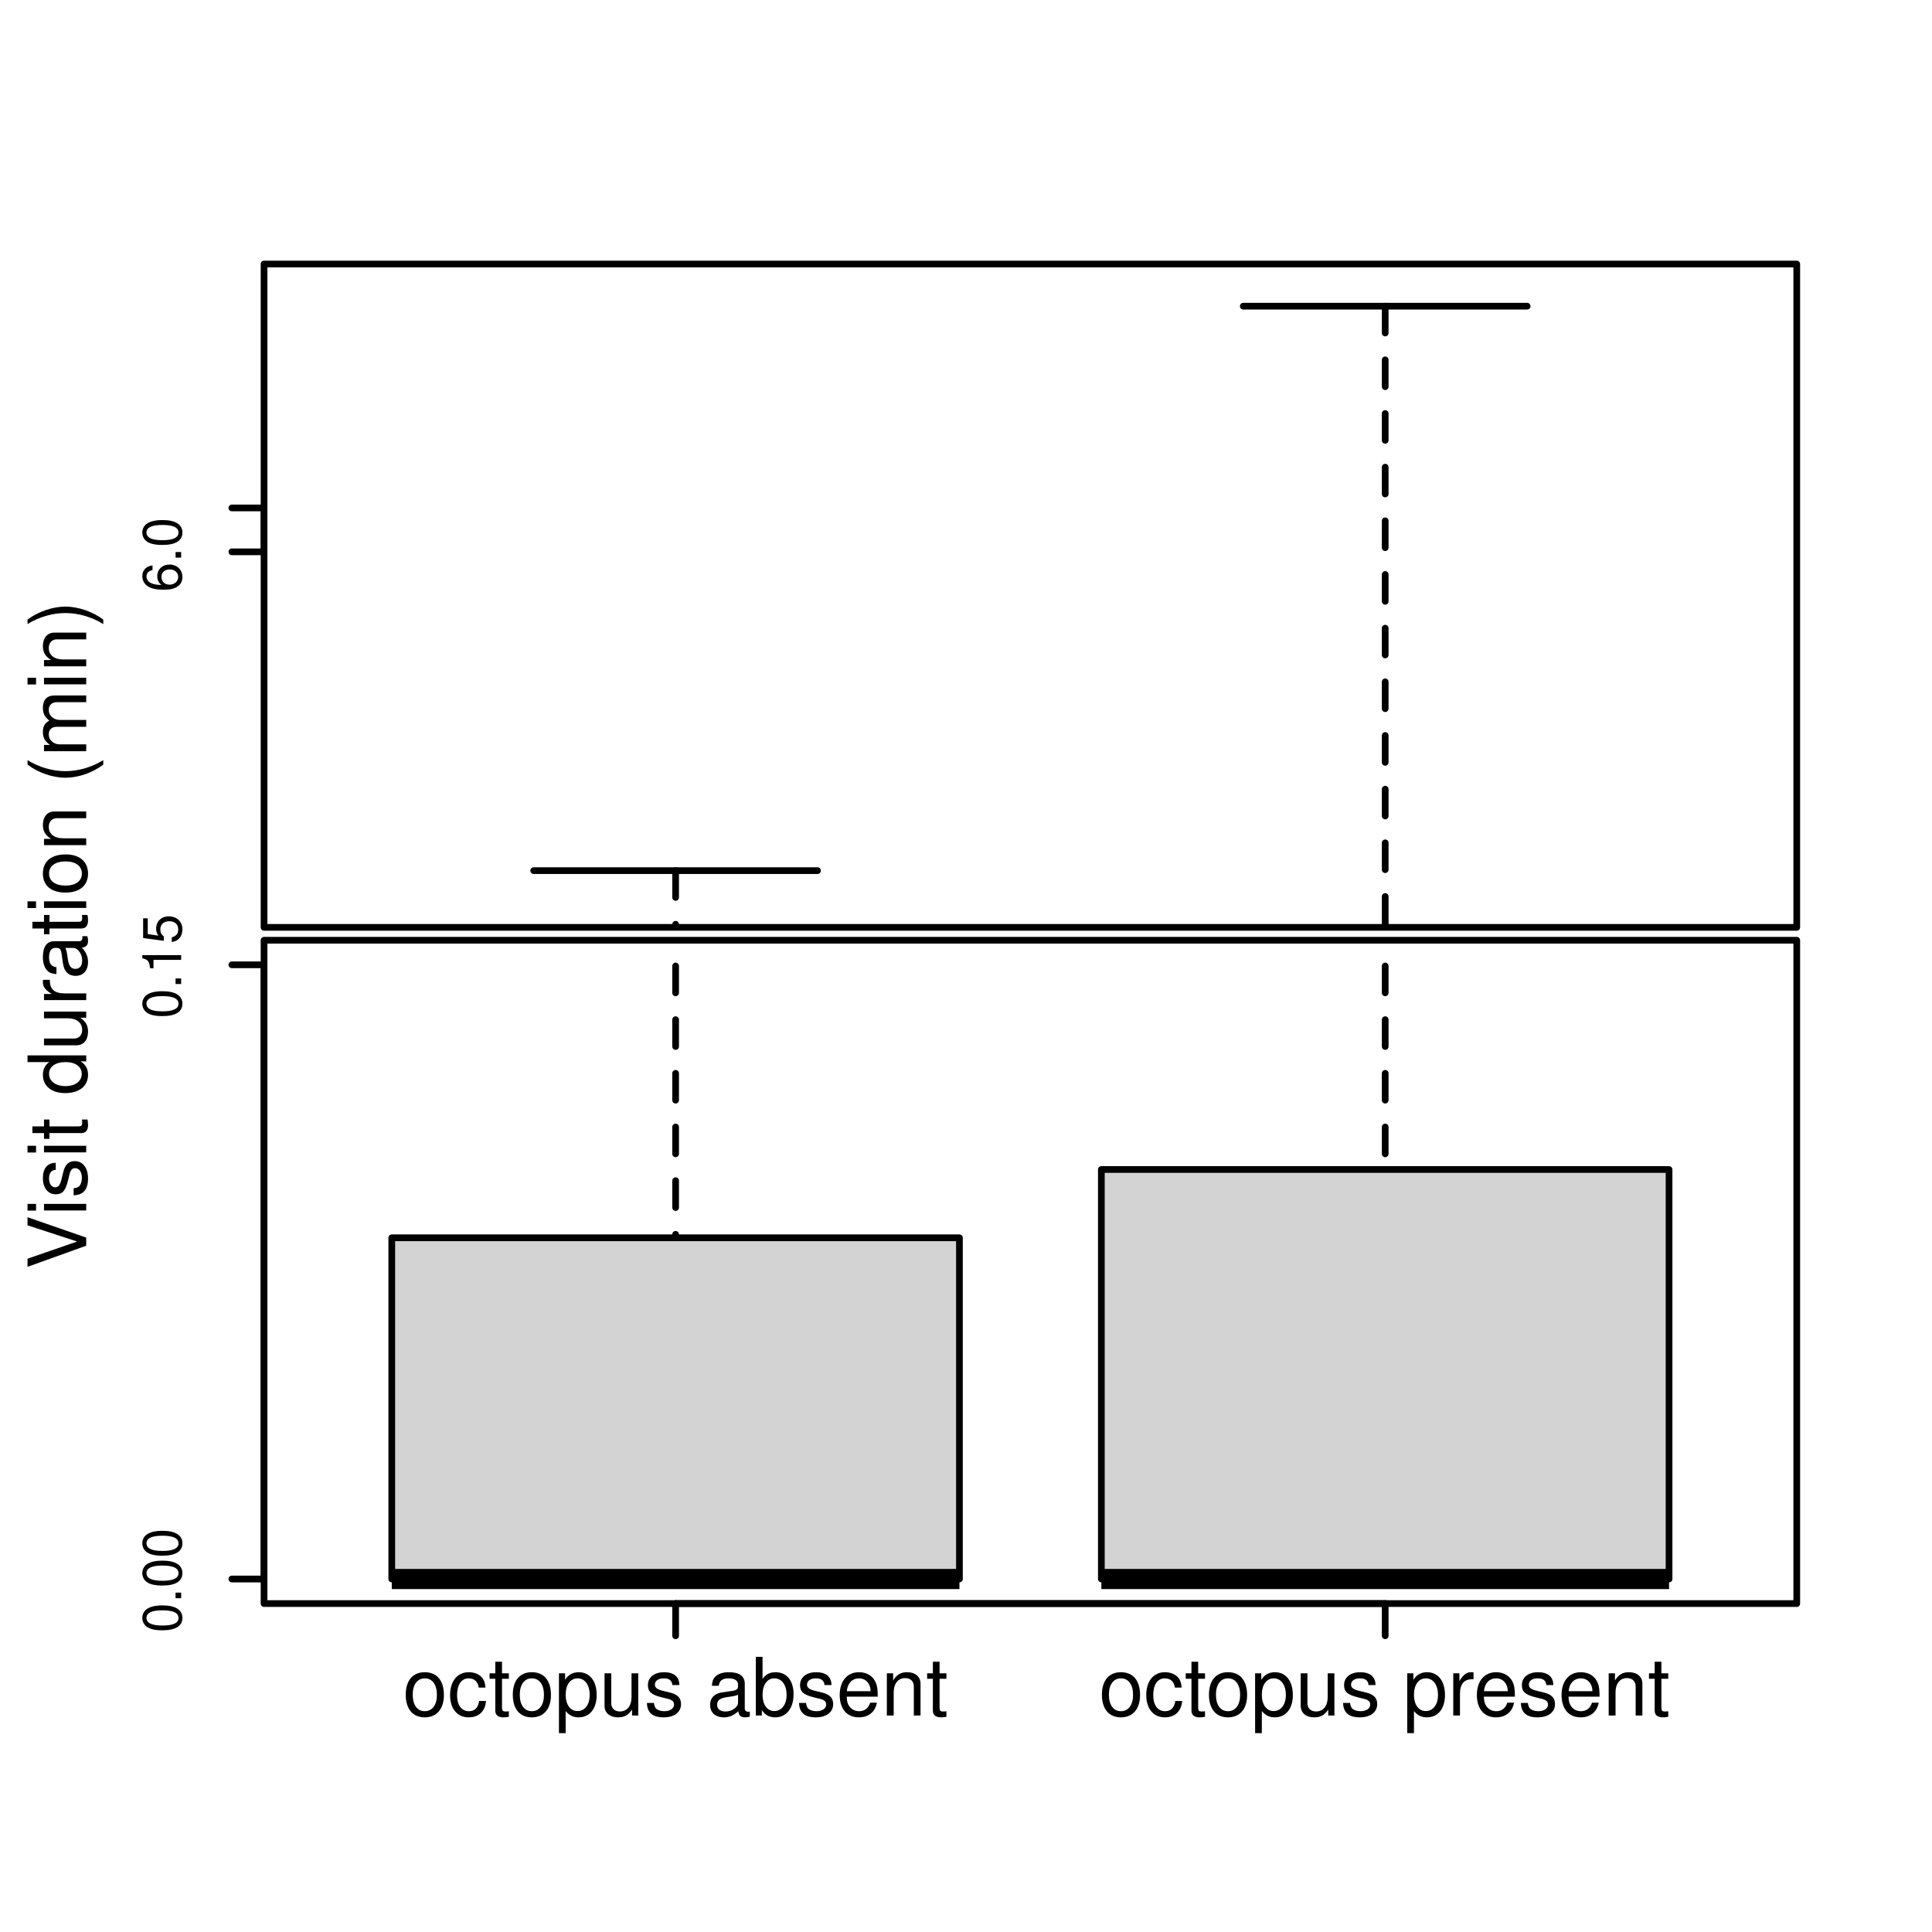
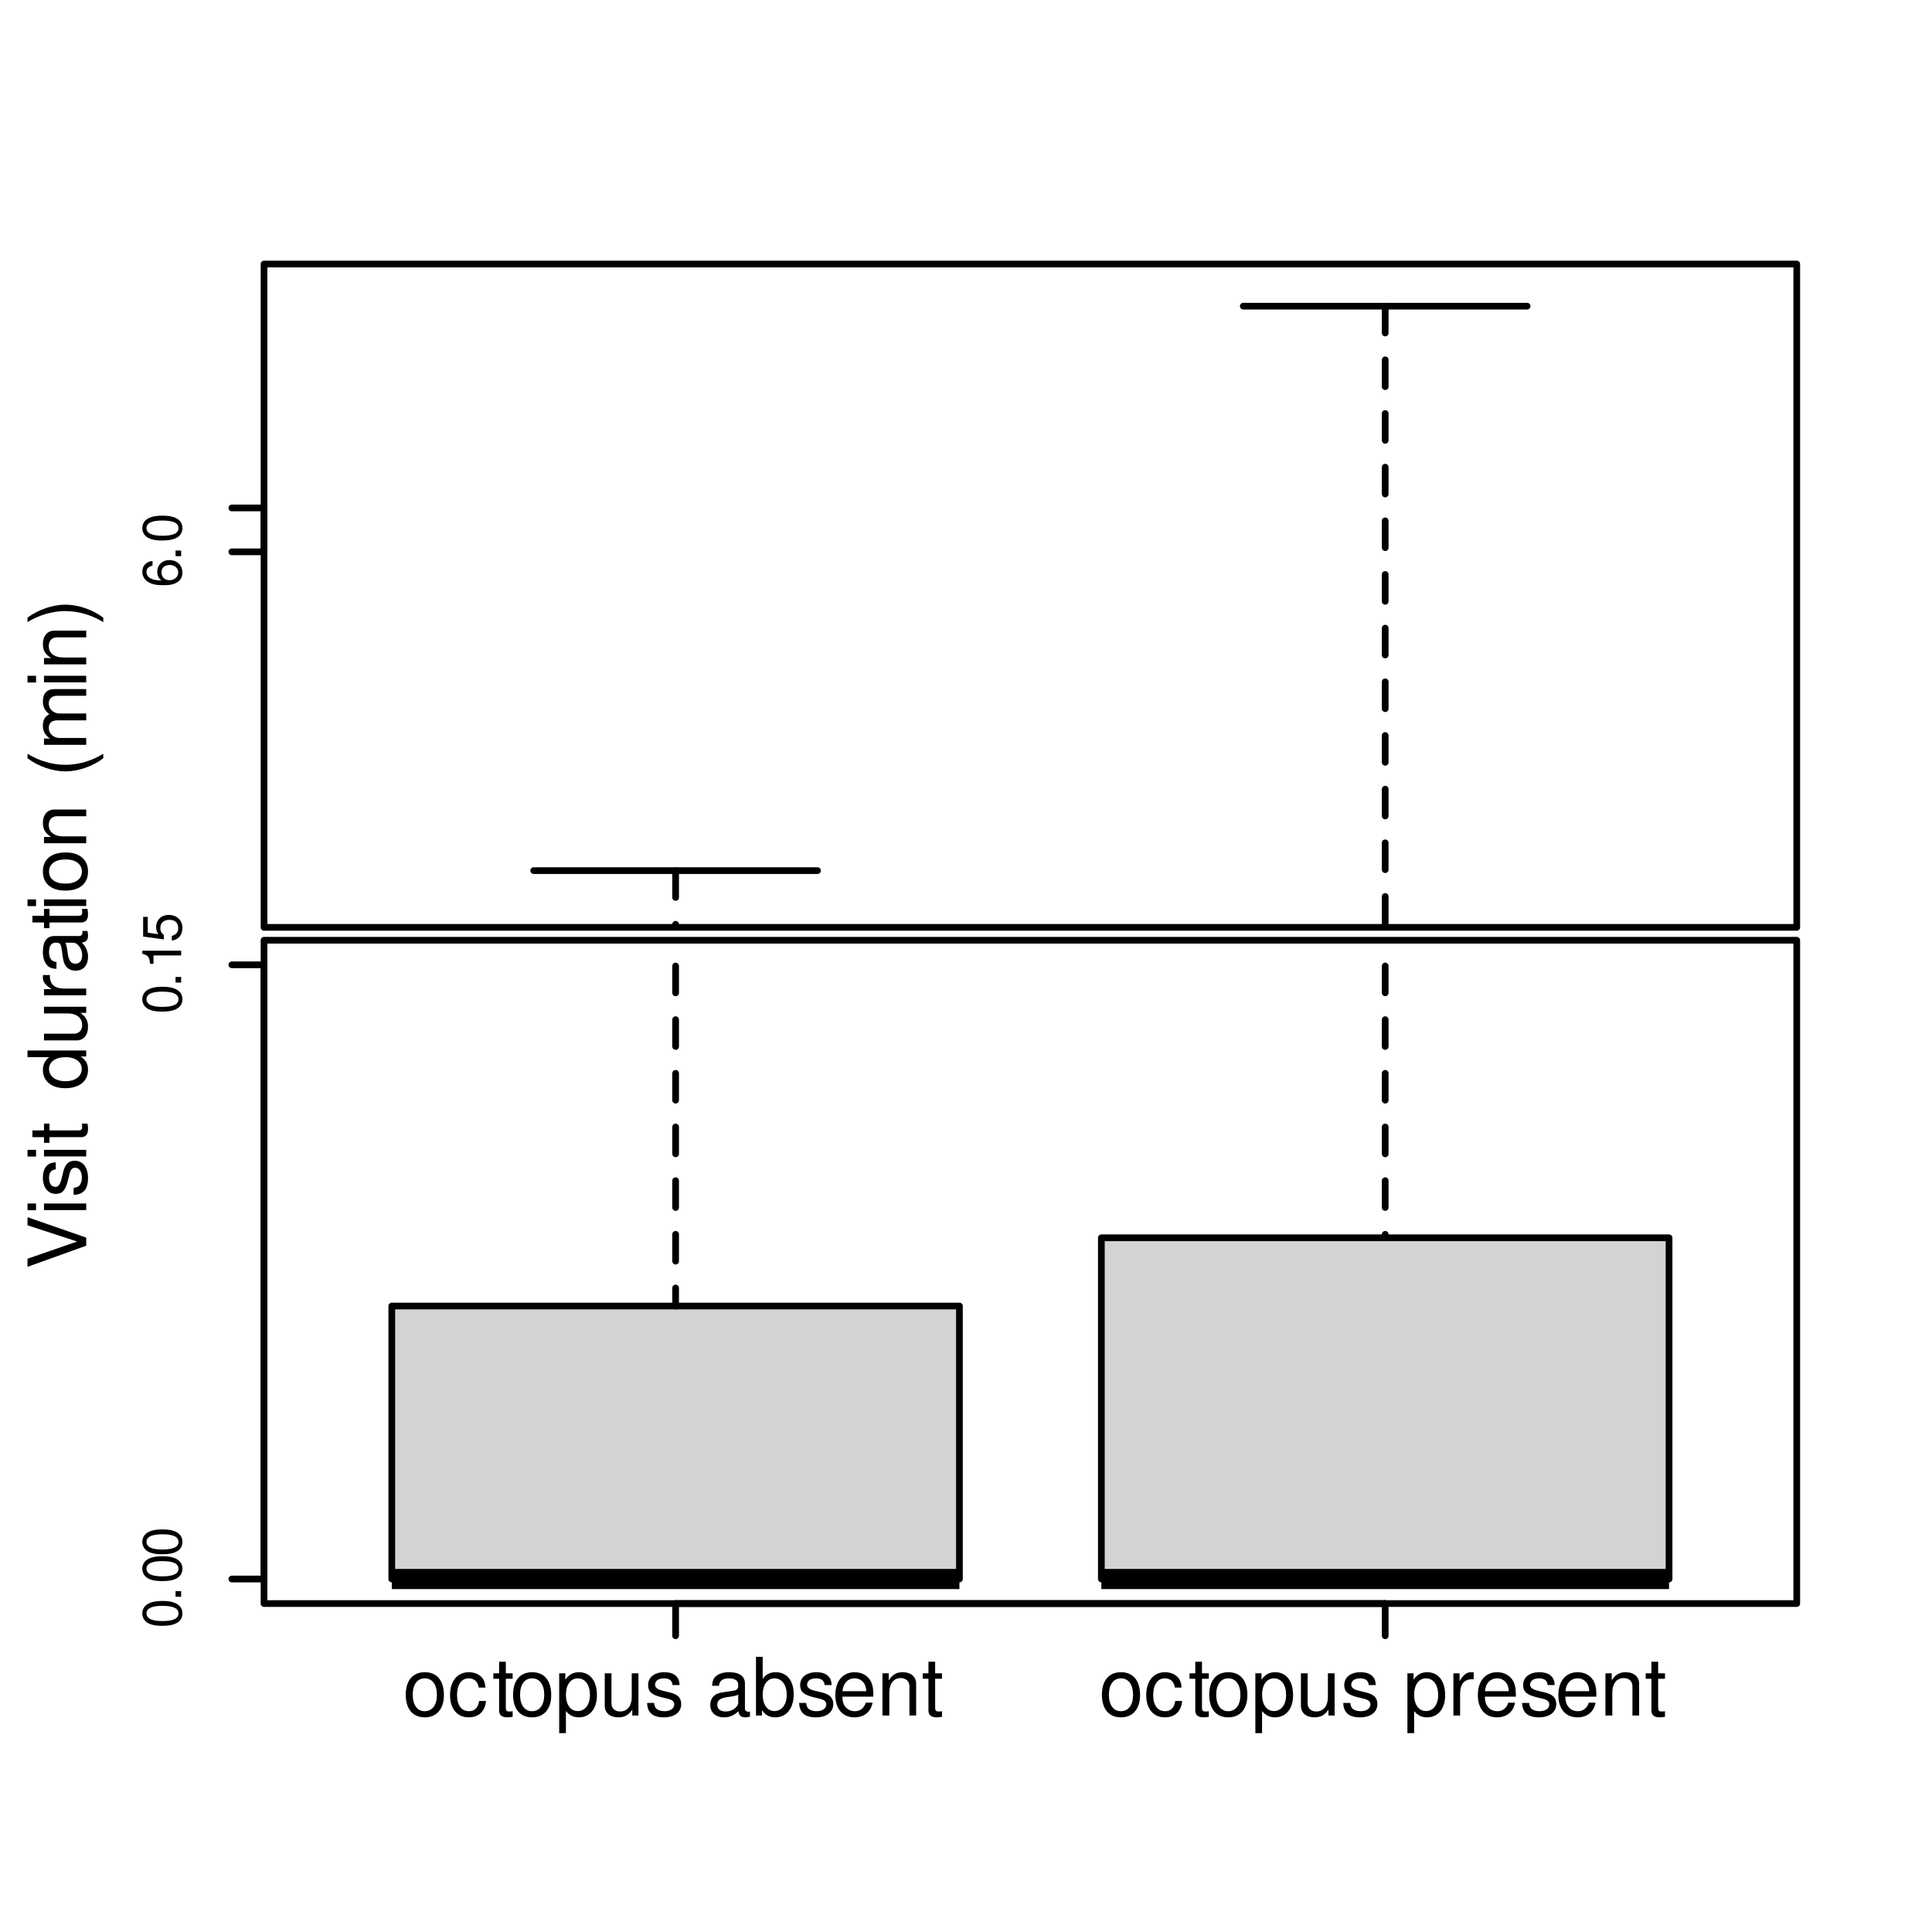
<svg xmlns="http://www.w3.org/2000/svg" xmlns:xlink="http://www.w3.org/1999/xlink" width="216pt" height="216pt" viewBox="0 0 216 216" version="1.1">
  <defs>
    <g>
      <symbol overflow="visible" id="glyph0-0">
        <path style="stroke:none;" d="" />
      </symbol>
      <symbol overflow="visible" id="glyph0-1">
        <path style="stroke:none;" d="M -3.203 -2.984 C -3.922 -2.891 -4.344 -2.438 -4.344 -1.781 C -4.344 -1.312 -4.109 -0.891 -3.719 -0.641 C -3.297 -0.375 -2.766 -0.266 -1.984 -0.266 C -1.25 -0.266 -0.781 -0.359 -0.406 -0.625 C -0.047 -0.844 0.141 -1.219 0.141 -1.688 C 0.141 -2.5 -0.469 -3.078 -1.312 -3.078 C -2.109 -3.078 -2.672 -2.531 -2.672 -1.781 C -2.672 -1.359 -2.516 -1.031 -2.203 -0.797 C -3.281 -0.797 -3.875 -1.141 -3.875 -1.75 C -3.875 -2.125 -3.625 -2.375 -3.203 -2.453 Z M -2.203 -1.703 C -2.203 -2.219 -1.844 -2.531 -1.266 -2.531 C -0.719 -2.531 -0.328 -2.172 -0.328 -1.688 C -0.328 -1.203 -0.75 -0.828 -1.297 -0.828 C -1.844 -0.828 -2.203 -1.188 -2.203 -1.703 Z M -2.203 -1.703 " />
      </symbol>
      <symbol overflow="visible" id="glyph0-2">
        <path style="stroke:none;" d="M -0.625 -1.141 L -0.625 -0.516 L 0 -0.516 L 0 -1.141 Z M -0.625 -1.141 " />
      </symbol>
      <symbol overflow="visible" id="glyph0-3">
        <path style="stroke:none;" d="M -4.344 -1.656 C -4.344 -1.25 -4.156 -0.891 -3.859 -0.672 C -3.484 -0.391 -2.906 -0.266 -2.094 -0.266 C -0.641 -0.266 0.141 -0.734 0.141 -1.656 C 0.141 -2.547 -0.641 -3.047 -2.062 -3.047 C -2.906 -3.047 -3.469 -2.906 -3.859 -2.625 C -4.156 -2.406 -4.344 -2.047 -4.344 -1.656 Z M -3.875 -1.656 C -3.875 -2.219 -3.281 -2.5 -2.109 -2.5 C -0.875 -2.5 -0.297 -2.219 -0.297 -1.641 C -0.297 -1.078 -0.906 -0.797 -2.094 -0.797 C -3.281 -0.797 -3.875 -1.078 -3.875 -1.656 Z M -3.875 -1.656 " />
      </symbol>
      <symbol overflow="visible" id="glyph0-4">
        <path style="stroke:none;" d="M -3.094 -1.547 L 0 -1.547 L 0 -2.078 L -4.344 -2.078 L -4.344 -1.734 C -3.672 -1.547 -3.578 -1.422 -3.469 -0.609 L -3.094 -0.609 Z M -3.094 -1.547 " />
      </symbol>
      <symbol overflow="visible" id="glyph0-5">
        <path style="stroke:none;" d="M -4.25 -2.859 L -4.25 -0.656 L -1.938 -0.344 L -1.938 -0.828 C -2.234 -1.078 -2.328 -1.281 -2.328 -1.609 C -2.328 -2.188 -1.938 -2.531 -1.312 -2.531 C -0.703 -2.531 -0.328 -2.188 -0.328 -1.609 C -0.328 -1.141 -0.562 -0.859 -1.047 -0.734 L -1.047 -0.203 C -0.703 -0.281 -0.531 -0.344 -0.375 -0.469 C -0.047 -0.703 0.141 -1.141 0.141 -1.625 C 0.141 -2.484 -0.484 -3.078 -1.391 -3.078 C -2.219 -3.078 -2.797 -2.516 -2.797 -1.703 C -2.797 -1.406 -2.719 -1.156 -2.547 -0.922 L -3.734 -1.094 L -3.734 -2.859 Z M -4.25 -2.859 " />
      </symbol>
      <symbol overflow="visible" id="glyph1-0">
        <path style="stroke:none;" d="" />
      </symbol>
      <symbol overflow="visible" id="glyph1-1">
        <path style="stroke:none;" d="M 2.453 -4.844 C 1.109 -4.844 0.328 -3.906 0.328 -2.328 C 0.328 -0.734 1.109 0.203 2.453 0.203 C 3.781 0.203 4.594 -0.734 4.594 -2.281 C 4.594 -3.922 3.812 -4.844 2.453 -4.844 Z M 2.453 -4.156 C 3.297 -4.156 3.812 -3.469 3.812 -2.297 C 3.812 -1.172 3.281 -0.484 2.453 -0.484 C 1.625 -0.484 1.109 -1.172 1.109 -2.328 C 1.109 -3.469 1.625 -4.156 2.453 -4.156 Z M 2.453 -4.156 " />
      </symbol>
      <symbol overflow="visible" id="glyph1-2">
        <path style="stroke:none;" d="M 4.234 -3.125 C 4.203 -3.594 4.109 -3.891 3.922 -4.156 C 3.594 -4.594 3.031 -4.844 2.375 -4.844 C 1.094 -4.844 0.281 -3.844 0.281 -2.281 C 0.281 -0.75 1.094 0.203 2.359 0.203 C 3.484 0.203 4.203 -0.469 4.297 -1.625 L 3.531 -1.625 C 3.406 -0.859 3.031 -0.484 2.391 -0.484 C 1.562 -0.484 1.062 -1.156 1.062 -2.281 C 1.062 -3.453 1.547 -4.156 2.359 -4.156 C 3 -4.156 3.391 -3.781 3.484 -3.125 Z M 4.234 -3.125 " />
      </symbol>
      <symbol overflow="visible" id="glyph1-3">
        <path style="stroke:none;" d="M 2.281 -4.719 L 1.516 -4.719 L 1.516 -6.016 L 0.766 -6.016 L 0.766 -4.719 L 0.125 -4.719 L 0.125 -4.109 L 0.766 -4.109 L 0.766 -0.547 C 0.766 -0.047 1.094 0.203 1.672 0.203 C 1.875 0.203 2.031 0.188 2.281 0.141 L 2.281 -0.484 C 2.172 -0.453 2.078 -0.453 1.922 -0.453 C 1.609 -0.453 1.516 -0.547 1.516 -0.875 L 1.516 -4.109 L 2.281 -4.109 Z M 2.281 -4.719 " />
      </symbol>
      <symbol overflow="visible" id="glyph1-4">
        <path style="stroke:none;" d="M 0.484 1.969 L 1.234 1.969 L 1.234 -0.5 C 1.641 -0.016 2.078 0.203 2.688 0.203 C 3.922 0.203 4.703 -0.781 4.703 -2.281 C 4.703 -3.859 3.938 -4.844 2.688 -4.844 C 2.047 -4.844 1.531 -4.562 1.172 -4 L 1.172 -4.719 L 0.484 -4.719 Z M 2.562 -4.156 C 3.391 -4.156 3.922 -3.422 3.922 -2.297 C 3.922 -1.219 3.375 -0.5 2.562 -0.5 C 1.75 -0.5 1.234 -1.219 1.234 -2.328 C 1.234 -3.422 1.75 -4.156 2.562 -4.156 Z M 2.562 -4.156 " />
      </symbol>
      <symbol overflow="visible" id="glyph1-5">
        <path style="stroke:none;" d="M 4.344 0 L 4.344 -4.719 L 3.594 -4.719 L 3.594 -2.047 C 3.594 -1.078 3.094 -0.453 2.297 -0.453 C 1.703 -0.453 1.328 -0.812 1.328 -1.375 L 1.328 -4.719 L 0.578 -4.719 L 0.578 -1.078 C 0.578 -0.297 1.172 0.203 2.094 0.203 C 2.781 0.203 3.219 -0.031 3.656 -0.656 L 3.656 0 Z M 4.344 0 " />
      </symbol>
      <symbol overflow="visible" id="glyph1-6">
        <path style="stroke:none;" d="M 3.938 -3.406 C 3.938 -4.328 3.328 -4.844 2.234 -4.844 C 1.141 -4.844 0.422 -4.281 0.422 -3.406 C 0.422 -2.672 0.797 -2.328 1.922 -2.047 L 2.625 -1.875 C 3.141 -1.75 3.344 -1.562 3.344 -1.234 C 3.344 -0.781 2.906 -0.484 2.25 -0.484 C 1.844 -0.484 1.5 -0.609 1.312 -0.797 C 1.203 -0.938 1.141 -1.078 1.094 -1.406 L 0.312 -1.406 C 0.344 -0.312 0.953 0.203 2.188 0.203 C 3.375 0.203 4.125 -0.375 4.125 -1.281 C 4.125 -1.984 3.734 -2.375 2.797 -2.594 L 2.078 -2.766 C 1.469 -2.922 1.203 -3.109 1.203 -3.453 C 1.203 -3.891 1.594 -4.156 2.203 -4.156 C 2.812 -4.156 3.125 -3.891 3.156 -3.406 Z M 3.938 -3.406 " />
      </symbol>
      <symbol overflow="visible" id="glyph1-7">
        <path style="stroke:none;" d="" />
      </symbol>
      <symbol overflow="visible" id="glyph1-8">
        <path style="stroke:none;" d="M 4.812 -0.438 C 4.734 -0.422 4.703 -0.422 4.656 -0.422 C 4.391 -0.422 4.25 -0.562 4.25 -0.797 L 4.25 -3.562 C 4.25 -4.406 3.641 -4.844 2.469 -4.844 C 1.781 -4.844 1.234 -4.656 0.906 -4.297 C 0.688 -4.062 0.609 -3.781 0.578 -3.328 L 1.344 -3.328 C 1.406 -3.891 1.75 -4.156 2.453 -4.156 C 3.125 -4.156 3.5 -3.906 3.5 -3.453 L 3.5 -3.266 C 3.484 -2.938 3.328 -2.812 2.719 -2.734 C 1.656 -2.594 1.5 -2.562 1.203 -2.453 C 0.656 -2.219 0.375 -1.797 0.375 -1.188 C 0.375 -0.328 0.969 0.203 1.922 0.203 C 2.516 0.203 3 0 3.531 -0.484 C 3.578 0 3.812 0.203 4.297 0.203 C 4.469 0.203 4.562 0.188 4.812 0.125 Z M 3.5 -1.484 C 3.5 -1.234 3.422 -1.078 3.203 -0.875 C 2.891 -0.594 2.531 -0.453 2.094 -0.453 C 1.5 -0.453 1.156 -0.734 1.156 -1.203 C 1.156 -1.703 1.484 -1.953 2.297 -2.062 C 3.094 -2.172 3.25 -2.219 3.5 -2.328 Z M 3.5 -1.484 " />
      </symbol>
      <symbol overflow="visible" id="glyph1-9">
        <path style="stroke:none;" d="M 0.484 -6.562 L 0.484 0 L 1.156 0 L 1.156 -0.609 C 1.516 -0.047 2 0.203 2.656 0.203 C 3.891 0.203 4.703 -0.812 4.703 -2.375 C 4.703 -3.906 3.938 -4.844 2.688 -4.844 C 2.047 -4.844 1.578 -4.609 1.234 -4.078 L 1.234 -6.562 Z M 2.547 -4.156 C 3.391 -4.156 3.922 -3.422 3.922 -2.297 C 3.922 -1.219 3.359 -0.5 2.547 -0.5 C 1.75 -0.5 1.234 -1.219 1.234 -2.328 C 1.234 -3.422 1.75 -4.156 2.547 -4.156 Z M 2.547 -4.156 " />
      </symbol>
      <symbol overflow="visible" id="glyph1-10">
        <path style="stroke:none;" d="M 4.609 -2.109 C 4.609 -2.828 4.562 -3.266 4.422 -3.609 C 4.125 -4.391 3.406 -4.844 2.516 -4.844 C 1.203 -4.844 0.359 -3.859 0.359 -2.297 C 0.359 -0.734 1.172 0.203 2.5 0.203 C 3.578 0.203 4.328 -0.406 4.516 -1.438 L 3.766 -1.438 C 3.562 -0.812 3.125 -0.484 2.531 -0.484 C 2.047 -0.484 1.641 -0.703 1.391 -1.094 C 1.219 -1.375 1.156 -1.641 1.141 -2.109 Z M 1.156 -2.719 C 1.219 -3.594 1.75 -4.156 2.516 -4.156 C 3.281 -4.156 3.812 -3.562 3.812 -2.719 Z M 1.156 -2.719 " />
      </symbol>
      <symbol overflow="visible" id="glyph1-11">
        <path style="stroke:none;" d="M 0.625 -4.719 L 0.625 0 L 1.391 0 L 1.391 -2.594 C 1.391 -3.562 1.891 -4.188 2.656 -4.188 C 3.266 -4.188 3.641 -3.828 3.641 -3.266 L 3.641 0 L 4.391 0 L 4.391 -3.562 C 4.391 -4.344 3.797 -4.844 2.891 -4.844 C 2.188 -4.844 1.734 -4.578 1.328 -3.922 L 1.328 -4.719 Z M 0.625 -4.719 " />
      </symbol>
      <symbol overflow="visible" id="glyph1-12">
        <path style="stroke:none;" d="M 0.625 -4.719 L 0.625 0 L 1.375 0 L 1.375 -2.453 C 1.391 -3.578 1.859 -4.094 2.891 -4.062 L 2.891 -4.828 C 2.766 -4.844 2.688 -4.844 2.594 -4.844 C 2.109 -4.844 1.75 -4.562 1.312 -3.859 L 1.312 -4.719 Z M 0.625 -4.719 " />
      </symbol>
      <symbol overflow="visible" id="glyph2-0">
        <path style="stroke:none;" d="" />
      </symbol>
      <symbol overflow="visible" id="glyph2-1">
        <path style="stroke:none;" d="M 0 -3.531 L -6.562 -5.812 L -6.562 -4.906 L -1.016 -3.094 L -6.562 -1.172 L -6.562 -0.266 L 0 -2.625 Z M 0 -3.531 " />
      </symbol>
      <symbol overflow="visible" id="glyph2-2">
        <path style="stroke:none;" d="M -4.719 -1.344 L -4.719 -0.609 L 0 -0.609 L 0 -1.344 Z M -6.562 -1.344 L -6.562 -0.594 L -5.609 -0.594 L -5.609 -1.344 Z M -6.562 -1.344 " />
      </symbol>
      <symbol overflow="visible" id="glyph2-3">
        <path style="stroke:none;" d="M -3.406 -3.938 C -4.328 -3.938 -4.844 -3.328 -4.844 -2.234 C -4.844 -1.141 -4.281 -0.422 -3.406 -0.422 C -2.672 -0.422 -2.328 -0.797 -2.047 -1.922 L -1.875 -2.625 C -1.75 -3.141 -1.562 -3.344 -1.234 -3.344 C -0.781 -3.344 -0.484 -2.906 -0.484 -2.25 C -0.484 -1.844 -0.609 -1.5 -0.797 -1.312 C -0.938 -1.203 -1.078 -1.141 -1.406 -1.094 L -1.406 -0.312 C -0.312 -0.344 0.203 -0.953 0.203 -2.188 C 0.203 -3.375 -0.375 -4.125 -1.281 -4.125 C -1.984 -4.125 -2.375 -3.734 -2.594 -2.797 L -2.766 -2.078 C -2.922 -1.469 -3.109 -1.203 -3.453 -1.203 C -3.891 -1.203 -4.156 -1.594 -4.156 -2.203 C -4.156 -2.812 -3.891 -3.125 -3.406 -3.156 Z M -3.406 -3.938 " />
      </symbol>
      <symbol overflow="visible" id="glyph2-4">
        <path style="stroke:none;" d="M -4.719 -2.281 L -4.719 -1.516 L -6.016 -1.516 L -6.016 -0.766 L -4.719 -0.766 L -4.719 -0.125 L -4.109 -0.125 L -4.109 -0.766 L -0.547 -0.766 C -0.047 -0.766 0.203 -1.094 0.203 -1.672 C 0.203 -1.875 0.188 -2.031 0.141 -2.281 L -0.484 -2.281 C -0.453 -2.172 -0.453 -2.078 -0.453 -1.922 C -0.453 -1.609 -0.547 -1.516 -0.875 -1.516 L -4.109 -1.516 L -4.109 -2.281 Z M -4.719 -2.281 " />
      </symbol>
      <symbol overflow="visible" id="glyph2-5">
        <path style="stroke:none;" d="" />
      </symbol>
      <symbol overflow="visible" id="glyph2-6">
        <path style="stroke:none;" d="M -6.562 -4.453 L -6.562 -3.703 L -4.125 -3.703 C -4.594 -3.391 -4.844 -2.891 -4.844 -2.266 C -4.844 -1.031 -3.875 -0.234 -2.359 -0.234 C -0.781 -0.234 0.203 -1.016 0.203 -2.281 C 0.203 -2.938 -0.031 -3.391 -0.625 -3.781 L 0 -3.781 L 0 -4.453 Z M -4.156 -2.391 C -4.156 -3.188 -3.438 -3.703 -2.297 -3.703 C -1.219 -3.703 -0.5 -3.188 -0.5 -2.391 C -0.5 -1.562 -1.219 -1.016 -2.328 -1.016 C -3.422 -1.016 -4.156 -1.562 -4.156 -2.391 Z M -4.156 -2.391 " />
      </symbol>
      <symbol overflow="visible" id="glyph2-7">
        <path style="stroke:none;" d="M 0 -4.344 L -4.719 -4.344 L -4.719 -3.594 L -2.047 -3.594 C -1.078 -3.594 -0.453 -3.094 -0.453 -2.297 C -0.453 -1.703 -0.812 -1.328 -1.375 -1.328 L -4.719 -1.328 L -4.719 -0.578 L -1.078 -0.578 C -0.297 -0.578 0.203 -1.172 0.203 -2.094 C 0.203 -2.781 -0.031 -3.219 -0.656 -3.656 L 0 -3.656 Z M 0 -4.344 " />
      </symbol>
      <symbol overflow="visible" id="glyph2-8">
        <path style="stroke:none;" d="M -4.719 -0.625 L 0 -0.625 L 0 -1.375 L -2.453 -1.375 C -3.578 -1.391 -4.094 -1.859 -4.062 -2.891 L -4.828 -2.891 C -4.844 -2.766 -4.844 -2.688 -4.844 -2.594 C -4.844 -2.109 -4.562 -1.75 -3.859 -1.312 L -4.719 -1.312 Z M -4.719 -0.625 " />
      </symbol>
      <symbol overflow="visible" id="glyph2-9">
        <path style="stroke:none;" d="M -0.438 -4.812 C -0.422 -4.734 -0.422 -4.703 -0.422 -4.656 C -0.422 -4.391 -0.562 -4.25 -0.797 -4.25 L -3.562 -4.25 C -4.406 -4.25 -4.844 -3.641 -4.844 -2.469 C -4.844 -1.781 -4.656 -1.234 -4.297 -0.906 C -4.062 -0.688 -3.781 -0.609 -3.328 -0.578 L -3.328 -1.344 C -3.891 -1.406 -4.156 -1.75 -4.156 -2.453 C -4.156 -3.125 -3.906 -3.5 -3.453 -3.5 L -3.266 -3.5 C -2.938 -3.484 -2.812 -3.328 -2.734 -2.719 C -2.594 -1.656 -2.562 -1.5 -2.453 -1.203 C -2.219 -0.656 -1.797 -0.375 -1.188 -0.375 C -0.328 -0.375 0.203 -0.969 0.203 -1.922 C 0.203 -2.516 0 -3 -0.484 -3.531 C 0 -3.578 0.203 -3.812 0.203 -4.297 C 0.203 -4.469 0.188 -4.562 0.125 -4.812 Z M -1.484 -3.5 C -1.234 -3.5 -1.078 -3.422 -0.875 -3.203 C -0.594 -2.891 -0.453 -2.531 -0.453 -2.094 C -0.453 -1.5 -0.734 -1.156 -1.203 -1.156 C -1.703 -1.156 -1.953 -1.484 -2.062 -2.297 C -2.172 -3.094 -2.219 -3.25 -2.328 -3.5 Z M -1.484 -3.5 " />
      </symbol>
      <symbol overflow="visible" id="glyph2-10">
        <path style="stroke:none;" d="M -4.844 -2.453 C -4.844 -1.109 -3.906 -0.328 -2.328 -0.328 C -0.734 -0.328 0.203 -1.109 0.203 -2.453 C 0.203 -3.781 -0.734 -4.594 -2.281 -4.594 C -3.922 -4.594 -4.844 -3.812 -4.844 -2.453 Z M -4.156 -2.453 C -4.156 -3.297 -3.469 -3.812 -2.297 -3.812 C -1.172 -3.812 -0.484 -3.281 -0.484 -2.453 C -0.484 -1.625 -1.172 -1.109 -2.328 -1.109 C -3.469 -1.109 -4.156 -1.625 -4.156 -2.453 Z M -4.156 -2.453 " />
      </symbol>
      <symbol overflow="visible" id="glyph2-11">
        <path style="stroke:none;" d="M -4.719 -0.625 L 0 -0.625 L 0 -1.391 L -2.594 -1.391 C -3.562 -1.391 -4.188 -1.891 -4.188 -2.656 C -4.188 -3.266 -3.828 -3.641 -3.266 -3.641 L 0 -3.641 L 0 -4.391 L -3.562 -4.391 C -4.344 -4.391 -4.844 -3.797 -4.844 -2.891 C -4.844 -2.188 -4.578 -1.734 -3.922 -1.328 L -4.719 -1.328 Z M -4.719 -0.625 " />
      </symbol>
      <symbol overflow="visible" id="glyph2-12">
        <path style="stroke:none;" d="M -6.562 -2.125 C -5.375 -1.219 -3.75 -0.656 -2.328 -0.656 C -0.906 -0.656 0.734 -1.219 1.906 -2.125 L 1.906 -2.625 C 0.625 -1.828 -0.891 -1.391 -2.328 -1.391 C -3.766 -1.391 -5.281 -1.828 -6.562 -2.625 Z M -6.562 -2.125 " />
      </symbol>
      <symbol overflow="visible" id="glyph2-13">
        <path style="stroke:none;" d="M -4.719 -0.625 L 0 -0.625 L 0 -1.391 L -2.969 -1.391 C -3.641 -1.391 -4.188 -1.875 -4.188 -2.5 C -4.188 -3.047 -3.859 -3.359 -3.25 -3.359 L 0 -3.359 L 0 -4.125 L -2.969 -4.125 C -3.641 -4.125 -4.188 -4.609 -4.188 -5.234 C -4.188 -5.781 -3.844 -6.109 -3.25 -6.109 L 0 -6.109 L 0 -6.859 L -3.531 -6.859 C -4.391 -6.859 -4.844 -6.375 -4.844 -5.484 C -4.844 -4.859 -4.656 -4.484 -4.125 -4.047 C -4.641 -3.766 -4.844 -3.391 -4.844 -2.766 C -4.844 -2.141 -4.609 -1.719 -4.047 -1.328 L -4.719 -1.328 Z M -4.719 -0.625 " />
      </symbol>
      <symbol overflow="visible" id="glyph2-14">
        <path style="stroke:none;" d="M 1.906 -0.844 C 0.734 -1.734 -0.906 -2.297 -2.328 -2.297 C -3.75 -2.297 -5.375 -1.734 -6.562 -0.844 L -6.562 -0.344 C -5.281 -1.141 -3.766 -1.578 -2.328 -1.578 C -0.891 -1.578 0.625 -1.141 1.906 -0.344 Z M 1.906 -0.844 " />
      </symbol>
    </g>
    <clipPath id="clip1">
      <path d="M 75 96 L 76 96 L 76 103.68 L 75 103.68 Z M 75 96 " />
    </clipPath>
    <clipPath id="clip2">
      <path d="M 154 33 L 156 33 L 156 103.68 L 154 103.68 Z M 154 33 " />
    </clipPath>
    <clipPath id="clip3">
-       <path d="M 75 105.121 L 76 105.121 L 76 139 L 75 139 Z M 75 105.121 " />
+       <path d="M 75 105.121 L 76 105.121 L 76 147 L 75 147 Z M 75 105.121 " />
    </clipPath>
    <clipPath id="clip4">
-       <path d="M 154 105.121 L 156 105.121 L 156 132 L 154 132 Z M 154 105.121 " />
+       <path d="M 154 105.121 L 156 105.121 L 156 139 L 154 139 Z M 154 105.121 " />
    </clipPath>
  </defs>
-   <g id="surface423">
+   <g id="surface212">
    <rect x="0" y="0" width="216" height="216" style="fill:rgb(100%,100%,100%);fill-opacity:1;stroke:none;" />
    <g clip-path="url(#clip1)" clip-rule="nonzero">
-       <path style="fill:none;stroke-width:0.75;stroke-linecap:round;stroke-linejoin:round;stroke:rgb(0%,0%,0%);stroke-opacity:1;stroke-dasharray:3,3;stroke-miterlimit:10;" d="M 75.535 97.336 L 75.535 119.734 " />
+       <path style="fill:none;stroke-width:0.75;stroke-linecap:round;stroke-linejoin:round;stroke:rgb(0%,0%,0%);stroke-opacity:1;stroke-dasharray:3,3;stroke-miterlimit:10;" d="M 75.535 97.336 L 75.535 119.898 " />
    </g>
    <path style="fill:none;stroke-width:0.75;stroke-linecap:round;stroke-linejoin:round;stroke:rgb(0%,0%,0%);stroke-opacity:1;stroke-miterlimit:10;" d="M 59.668 97.336 L 91.398 97.336 " />
    <g clip-path="url(#clip2)" clip-rule="nonzero">
-       <path style="fill:none;stroke-width:0.75;stroke-linecap:round;stroke-linejoin:round;stroke:rgb(0%,0%,0%);stroke-opacity:1;stroke-dasharray:3,3;stroke-miterlimit:10;" d="M 154.867 34.23 L 154.867 119.57 " />
+       <path style="fill:none;stroke-width:0.75;stroke-linecap:round;stroke-linejoin:round;stroke:rgb(0%,0%,0%);stroke-opacity:1;stroke-dasharray:3,3;stroke-miterlimit:10;" d="M 154.867 34.23 L 154.867 119.734 " />
    </g>
    <path style="fill:none;stroke-width:0.75;stroke-linecap:round;stroke-linejoin:round;stroke:rgb(0%,0%,0%);stroke-opacity:1;stroke-miterlimit:10;" d="M 139 34.23 L 170.734 34.23 " />
    <path style="fill:none;stroke-width:0.75;stroke-linecap:round;stroke-linejoin:round;stroke:rgb(0%,0%,0%);stroke-opacity:1;stroke-miterlimit:10;" d="M 29.52 61.695 L 29.52 56.789 " />
    <path style="fill:none;stroke-width:0.75;stroke-linecap:round;stroke-linejoin:round;stroke:rgb(0%,0%,0%);stroke-opacity:1;stroke-miterlimit:10;" d="M 29.52 61.695 L 25.922 61.695 " />
    <path style="fill:none;stroke-width:0.75;stroke-linecap:round;stroke-linejoin:round;stroke:rgb(0%,0%,0%);stroke-opacity:1;stroke-miterlimit:10;" d="M 29.52 56.789 L 25.922 56.789 " />
    <g style="fill:rgb(0%,0%,0%);fill-opacity:1;">
-       <use xlink:href="#glyph0-1" x="20.253" y="66.195" />
-       <use xlink:href="#glyph0-2" x="20.253" y="62.859" />
-       <use xlink:href="#glyph0-3" x="20.253" y="61.191" />
+       <use xlink:href="#glyph0-1" x="20.253" y="65.695" />
+       <use xlink:href="#glyph0-2" x="20.253" y="62.695" />
+       <use xlink:href="#glyph0-3" x="20.253" y="60.695" />
    </g>
    <path style="fill:none;stroke-width:0.75;stroke-linecap:round;stroke-linejoin:round;stroke:rgb(0%,0%,0%);stroke-opacity:1;stroke-miterlimit:10;" d="M 29.52 103.68 L 200.879 103.68 L 200.879 29.52 L 29.52 29.52 Z M 29.52 103.68 " />
-     <path style=" stroke:none;fill-rule:nonzero;fill:rgb(82.745%,82.745%,82.745%);fill-opacity:1;" d="M 43.801 176.535 L 107.266 176.535 L 107.266 138.387 L 43.801 138.387 Z M 43.801 176.535 " />
+     <path style=" stroke:none;fill-rule:nonzero;fill:rgb(82.745%,82.745%,82.745%);fill-opacity:1;" d="M 43.801 176.535 L 107.266 176.535 L 107.266 146.016 L 43.801 146.016 Z M 43.801 176.535 " />
    <path style="fill:none;stroke-width:2.25;stroke-linecap:butt;stroke-linejoin:round;stroke:rgb(0%,0%,0%);stroke-opacity:1;stroke-miterlimit:10;" d="M 43.801 176.535 L 107.266 176.535 " />
    <path style="fill:none;stroke-width:0.75;stroke-linecap:round;stroke-linejoin:round;stroke:rgb(0%,0%,0%);stroke-opacity:1;stroke-dasharray:3,3;stroke-miterlimit:10;" d="M 75.535 176.535 L 75.535 176.535 " />
    <g clip-path="url(#clip3)" clip-rule="nonzero">
-       <path style="fill:none;stroke-width:0.75;stroke-linecap:round;stroke-linejoin:round;stroke:rgb(0%,0%,0%);stroke-opacity:1;stroke-dasharray:3,3;stroke-miterlimit:10;" d="M 75.535 -864 L 75.535 138.387 " />
+       <path style="fill:none;stroke-width:0.75;stroke-linecap:round;stroke-linejoin:round;stroke:rgb(0%,0%,0%);stroke-opacity:1;stroke-dasharray:3,3;stroke-miterlimit:10;" d="M 75.535 -864 L 75.535 146.016 " />
    </g>
    <path style="fill:none;stroke-width:0.75;stroke-linecap:round;stroke-linejoin:round;stroke:rgb(0%,0%,0%);stroke-opacity:1;stroke-miterlimit:10;" d="M 59.668 176.535 L 91.398 176.535 " />
-     <path style="fill:none;stroke-width:0.75;stroke-linecap:round;stroke-linejoin:round;stroke:rgb(0%,0%,0%);stroke-opacity:1;stroke-miterlimit:10;" d="M 43.801 176.535 L 107.266 176.535 L 107.266 138.387 L 43.801 138.387 Z M 43.801 176.535 " />
-     <path style=" stroke:none;fill-rule:nonzero;fill:rgb(82.745%,82.745%,82.745%);fill-opacity:1;" d="M 123.133 176.535 L 186.602 176.535 L 186.602 130.754 L 123.133 130.754 Z M 123.133 176.535 " />
+     <path style="fill:none;stroke-width:0.75;stroke-linecap:round;stroke-linejoin:round;stroke:rgb(0%,0%,0%);stroke-opacity:1;stroke-miterlimit:10;" d="M 43.801 176.535 L 107.266 176.535 L 107.266 146.016 L 43.801 146.016 Z M 43.801 176.535 " />
+     <path style=" stroke:none;fill-rule:nonzero;fill:rgb(82.745%,82.745%,82.745%);fill-opacity:1;" d="M 123.133 176.535 L 186.602 176.535 L 186.602 138.387 L 123.133 138.387 Z M 123.133 176.535 " />
    <path style="fill:none;stroke-width:2.25;stroke-linecap:butt;stroke-linejoin:round;stroke:rgb(0%,0%,0%);stroke-opacity:1;stroke-miterlimit:10;" d="M 123.133 176.535 L 186.602 176.535 " />
    <path style="fill:none;stroke-width:0.75;stroke-linecap:round;stroke-linejoin:round;stroke:rgb(0%,0%,0%);stroke-opacity:1;stroke-dasharray:3,3;stroke-miterlimit:10;" d="M 154.867 176.535 L 154.867 176.535 " />
    <g clip-path="url(#clip4)" clip-rule="nonzero">
-       <path style="fill:none;stroke-width:0.75;stroke-linecap:round;stroke-linejoin:round;stroke:rgb(0%,0%,0%);stroke-opacity:1;stroke-dasharray:3,3;stroke-miterlimit:10;" d="M 154.867 -864 L 154.867 130.754 " />
+       <path style="fill:none;stroke-width:0.75;stroke-linecap:round;stroke-linejoin:round;stroke:rgb(0%,0%,0%);stroke-opacity:1;stroke-dasharray:3,3;stroke-miterlimit:10;" d="M 154.867 -864 L 154.867 138.387 " />
    </g>
    <path style="fill:none;stroke-width:0.75;stroke-linecap:round;stroke-linejoin:round;stroke:rgb(0%,0%,0%);stroke-opacity:1;stroke-miterlimit:10;" d="M 139 176.535 L 170.734 176.535 " />
-     <path style="fill:none;stroke-width:0.75;stroke-linecap:round;stroke-linejoin:round;stroke:rgb(0%,0%,0%);stroke-opacity:1;stroke-miterlimit:10;" d="M 123.133 176.535 L 186.602 176.535 L 186.602 130.754 L 123.133 130.754 Z M 123.133 176.535 " />
+     <path style="fill:none;stroke-width:0.75;stroke-linecap:round;stroke-linejoin:round;stroke:rgb(0%,0%,0%);stroke-opacity:1;stroke-miterlimit:10;" d="M 123.133 176.535 L 186.602 176.535 L 186.602 138.387 L 123.133 138.387 Z M 123.133 176.535 " />
    <path style="fill:none;stroke-width:0.75;stroke-linecap:round;stroke-linejoin:round;stroke:rgb(0%,0%,0%);stroke-opacity:1;stroke-miterlimit:10;" d="M 29.52 176.535 L 29.52 107.867 " />
    <path style="fill:none;stroke-width:0.75;stroke-linecap:round;stroke-linejoin:round;stroke:rgb(0%,0%,0%);stroke-opacity:1;stroke-miterlimit:10;" d="M 29.52 176.535 L 25.922 176.535 " />
    <path style="fill:none;stroke-width:0.75;stroke-linecap:round;stroke-linejoin:round;stroke:rgb(0%,0%,0%);stroke-opacity:1;stroke-miterlimit:10;" d="M 29.52 107.867 L 25.922 107.867 " />
    <g style="fill:rgb(0%,0%,0%);fill-opacity:1;">
-       <use xlink:href="#glyph0-3" x="20.253" y="182.535" />
-       <use xlink:href="#glyph0-2" x="20.253" y="179.199" />
-       <use xlink:href="#glyph0-3" x="20.253" y="177.531" />
-       <use xlink:href="#glyph0-3" x="20.253" y="174.195" />
-     </g>
-     <g style="fill:rgb(0%,0%,0%);fill-opacity:1;">
-       <use xlink:href="#glyph0-3" x="20.253" y="113.867" />
-       <use xlink:href="#glyph0-2" x="20.253" y="110.531" />
-       <use xlink:href="#glyph0-4" x="20.253" y="108.863" />
-       <use xlink:href="#glyph0-5" x="20.253" y="105.527" />
+       <use xlink:href="#glyph0-3" x="20.253" y="182.035" />
+       <use xlink:href="#glyph0-2" x="20.253" y="179.035" />
+       <use xlink:href="#glyph0-3" x="20.253" y="177.035" />
+       <use xlink:href="#glyph0-3" x="20.253" y="174.035" />
+     </g>
+     <g style="fill:rgb(0%,0%,0%);fill-opacity:1;">
+       <use xlink:href="#glyph0-3" x="20.253" y="113.367" />
+       <use xlink:href="#glyph0-2" x="20.253" y="110.367" />
+       <use xlink:href="#glyph0-4" x="20.253" y="108.367" />
+       <use xlink:href="#glyph0-5" x="20.253" y="105.367" />
    </g>
    <path style="fill:none;stroke-width:0.75;stroke-linecap:round;stroke-linejoin:round;stroke:rgb(0%,0%,0%);stroke-opacity:1;stroke-miterlimit:10;" d="M 75.535 179.281 L 154.867 179.281 " />
    <path style="fill:none;stroke-width:0.75;stroke-linecap:round;stroke-linejoin:round;stroke:rgb(0%,0%,0%);stroke-opacity:1;stroke-miterlimit:10;" d="M 75.535 179.281 L 75.535 182.879 " />
    <path style="fill:none;stroke-width:0.75;stroke-linecap:round;stroke-linejoin:round;stroke:rgb(0%,0%,0%);stroke-opacity:1;stroke-miterlimit:10;" d="M 154.867 179.281 L 154.867 182.879 " />
    <g style="fill:rgb(0%,0%,0%);fill-opacity:1;">
      <use xlink:href="#glyph1-1" x="45.035" y="191.799" />
-       <use xlink:href="#glyph1-2" x="50.039" y="191.799" />
-       <use xlink:href="#glyph1-3" x="54.609" y="191.799" />
-       <use xlink:href="#glyph1-1" x="57.003" y="191.799" />
-       <use xlink:href="#glyph1-4" x="62.007" y="191.799" />
-       <use xlink:href="#glyph1-5" x="67.011" y="191.799" />
-       <use xlink:href="#glyph1-6" x="72.015" y="191.799" />
-       <use xlink:href="#glyph1-7" x="76.514" y="191.799" />
-       <use xlink:href="#glyph1-8" x="79.016" y="191.799" />
-       <use xlink:href="#glyph1-9" x="84.02" y="191.799" />
-       <use xlink:href="#glyph1-6" x="89.023" y="191.799" />
-       <use xlink:href="#glyph1-10" x="93.522" y="191.799" />
-       <use xlink:href="#glyph1-11" x="98.526" y="191.799" />
-       <use xlink:href="#glyph1-3" x="103.53" y="191.799" />
+       <use xlink:href="#glyph1-2" x="50.035" y="191.799" />
+       <use xlink:href="#glyph1-3" x="55.035" y="191.799" />
+       <use xlink:href="#glyph1-1" x="57.035" y="191.799" />
+       <use xlink:href="#glyph1-4" x="62.035" y="191.799" />
+       <use xlink:href="#glyph1-5" x="67.035" y="191.799" />
+       <use xlink:href="#glyph1-6" x="72.035" y="191.799" />
+       <use xlink:href="#glyph1-7" x="76.035" y="191.799" />
+       <use xlink:href="#glyph1-8" x="79.035" y="191.799" />
+       <use xlink:href="#glyph1-9" x="84.035" y="191.799" />
+       <use xlink:href="#glyph1-6" x="89.035" y="191.799" />
+       <use xlink:href="#glyph1-10" x="93.035" y="191.799" />
+       <use xlink:href="#glyph1-11" x="98.035" y="191.799" />
+       <use xlink:href="#glyph1-3" x="103.035" y="191.799" />
    </g>
    <g style="fill:rgb(0%,0%,0%);fill-opacity:1;">
      <use xlink:href="#glyph1-1" x="122.867" y="191.799" />
-       <use xlink:href="#glyph1-2" x="127.871" y="191.799" />
-       <use xlink:href="#glyph1-3" x="132.441" y="191.799" />
-       <use xlink:href="#glyph1-1" x="134.835" y="191.799" />
-       <use xlink:href="#glyph1-4" x="139.839" y="191.799" />
-       <use xlink:href="#glyph1-5" x="144.843" y="191.799" />
-       <use xlink:href="#glyph1-6" x="149.847" y="191.799" />
-       <use xlink:href="#glyph1-7" x="154.346" y="191.799" />
-       <use xlink:href="#glyph1-4" x="156.848" y="191.799" />
-       <use xlink:href="#glyph1-12" x="161.852" y="191.799" />
-       <use xlink:href="#glyph1-10" x="164.757" y="191.799" />
-       <use xlink:href="#glyph1-6" x="169.725" y="191.799" />
-       <use xlink:href="#glyph1-10" x="174.224" y="191.799" />
-       <use xlink:href="#glyph1-11" x="179.228" y="191.799" />
-       <use xlink:href="#glyph1-3" x="184.231" y="191.799" />
+       <use xlink:href="#glyph1-2" x="127.867" y="191.799" />
+       <use xlink:href="#glyph1-3" x="132.867" y="191.799" />
+       <use xlink:href="#glyph1-1" x="134.867" y="191.799" />
+       <use xlink:href="#glyph1-4" x="139.867" y="191.799" />
+       <use xlink:href="#glyph1-5" x="144.867" y="191.799" />
+       <use xlink:href="#glyph1-6" x="149.867" y="191.799" />
+       <use xlink:href="#glyph1-7" x="153.867" y="191.799" />
+       <use xlink:href="#glyph1-4" x="156.867" y="191.799" />
+       <use xlink:href="#glyph1-12" x="161.867" y="191.799" />
+       <use xlink:href="#glyph1-10" x="164.867" y="191.799" />
+       <use xlink:href="#glyph1-6" x="169.867" y="191.799" />
+       <use xlink:href="#glyph1-10" x="173.867" y="191.799" />
+       <use xlink:href="#glyph1-11" x="178.867" y="191.799" />
+       <use xlink:href="#glyph1-3" x="183.867" y="191.799" />
    </g>
    <path style="fill:none;stroke-width:0.75;stroke-linecap:round;stroke-linejoin:round;stroke:rgb(0%,0%,0%);stroke-opacity:1;stroke-miterlimit:10;" d="M 29.52 179.281 L 200.879 179.281 L 200.879 105.121 L 29.52 105.121 Z M 29.52 179.281 " />
    <g style="fill:rgb(0%,0%,0%);fill-opacity:1;">
      <use xlink:href="#glyph2-1" x="9.639" y="141.898" />
-       <use xlink:href="#glyph2-2" x="9.639" y="135.941" />
-       <use xlink:href="#glyph2-3" x="9.639" y="133.944" />
-       <use xlink:href="#glyph2-2" x="9.639" y="129.445" />
-       <use xlink:href="#glyph2-4" x="9.639" y="127.448" />
-       <use xlink:href="#glyph2-5" x="9.639" y="124.946" />
-       <use xlink:href="#glyph2-6" x="9.639" y="122.444" />
-       <use xlink:href="#glyph2-7" x="9.639" y="117.44" />
-       <use xlink:href="#glyph2-8" x="9.639" y="112.437" />
-       <use xlink:href="#glyph2-9" x="9.639" y="109.477" />
-       <use xlink:href="#glyph2-4" x="9.639" y="104.572" />
-       <use xlink:href="#glyph2-2" x="9.639" y="102.116" />
-       <use xlink:href="#glyph2-10" x="9.639" y="100.119" />
-       <use xlink:href="#glyph2-11" x="9.639" y="95.115" />
-       <use xlink:href="#glyph2-5" x="9.639" y="90.111" />
-       <use xlink:href="#glyph2-12" x="9.639" y="87.609" />
-       <use xlink:href="#glyph2-13" x="9.639" y="84.613" />
-       <use xlink:href="#glyph2-2" x="9.639" y="77.117" />
-       <use xlink:href="#glyph2-11" x="9.639" y="75.12" />
-       <use xlink:href="#glyph2-14" x="9.639" y="70.116" />
+       <use xlink:href="#glyph2-2" x="9.639" y="135.898" />
+       <use xlink:href="#glyph2-3" x="9.639" y="133.898" />
+       <use xlink:href="#glyph2-2" x="9.639" y="129.898" />
+       <use xlink:href="#glyph2-4" x="9.639" y="127.898" />
+       <use xlink:href="#glyph2-5" x="9.639" y="124.898" />
+       <use xlink:href="#glyph2-6" x="9.639" y="121.898" />
+       <use xlink:href="#glyph2-7" x="9.639" y="116.898" />
+       <use xlink:href="#glyph2-8" x="9.639" y="111.898" />
+       <use xlink:href="#glyph2-9" x="9.639" y="108.898" />
+       <use xlink:href="#glyph2-4" x="9.639" y="103.898" />
+       <use xlink:href="#glyph2-2" x="9.639" y="101.898" />
+       <use xlink:href="#glyph2-10" x="9.639" y="99.898" />
+       <use xlink:href="#glyph2-11" x="9.639" y="94.898" />
+       <use xlink:href="#glyph2-5" x="9.639" y="89.898" />
+       <use xlink:href="#glyph2-12" x="9.639" y="86.898" />
+       <use xlink:href="#glyph2-13" x="9.639" y="83.898" />
+       <use xlink:href="#glyph2-2" x="9.639" y="76.898" />
+       <use xlink:href="#glyph2-11" x="9.639" y="74.898" />
+       <use xlink:href="#glyph2-14" x="9.639" y="69.898" />
    </g>
  </g>
</svg>
